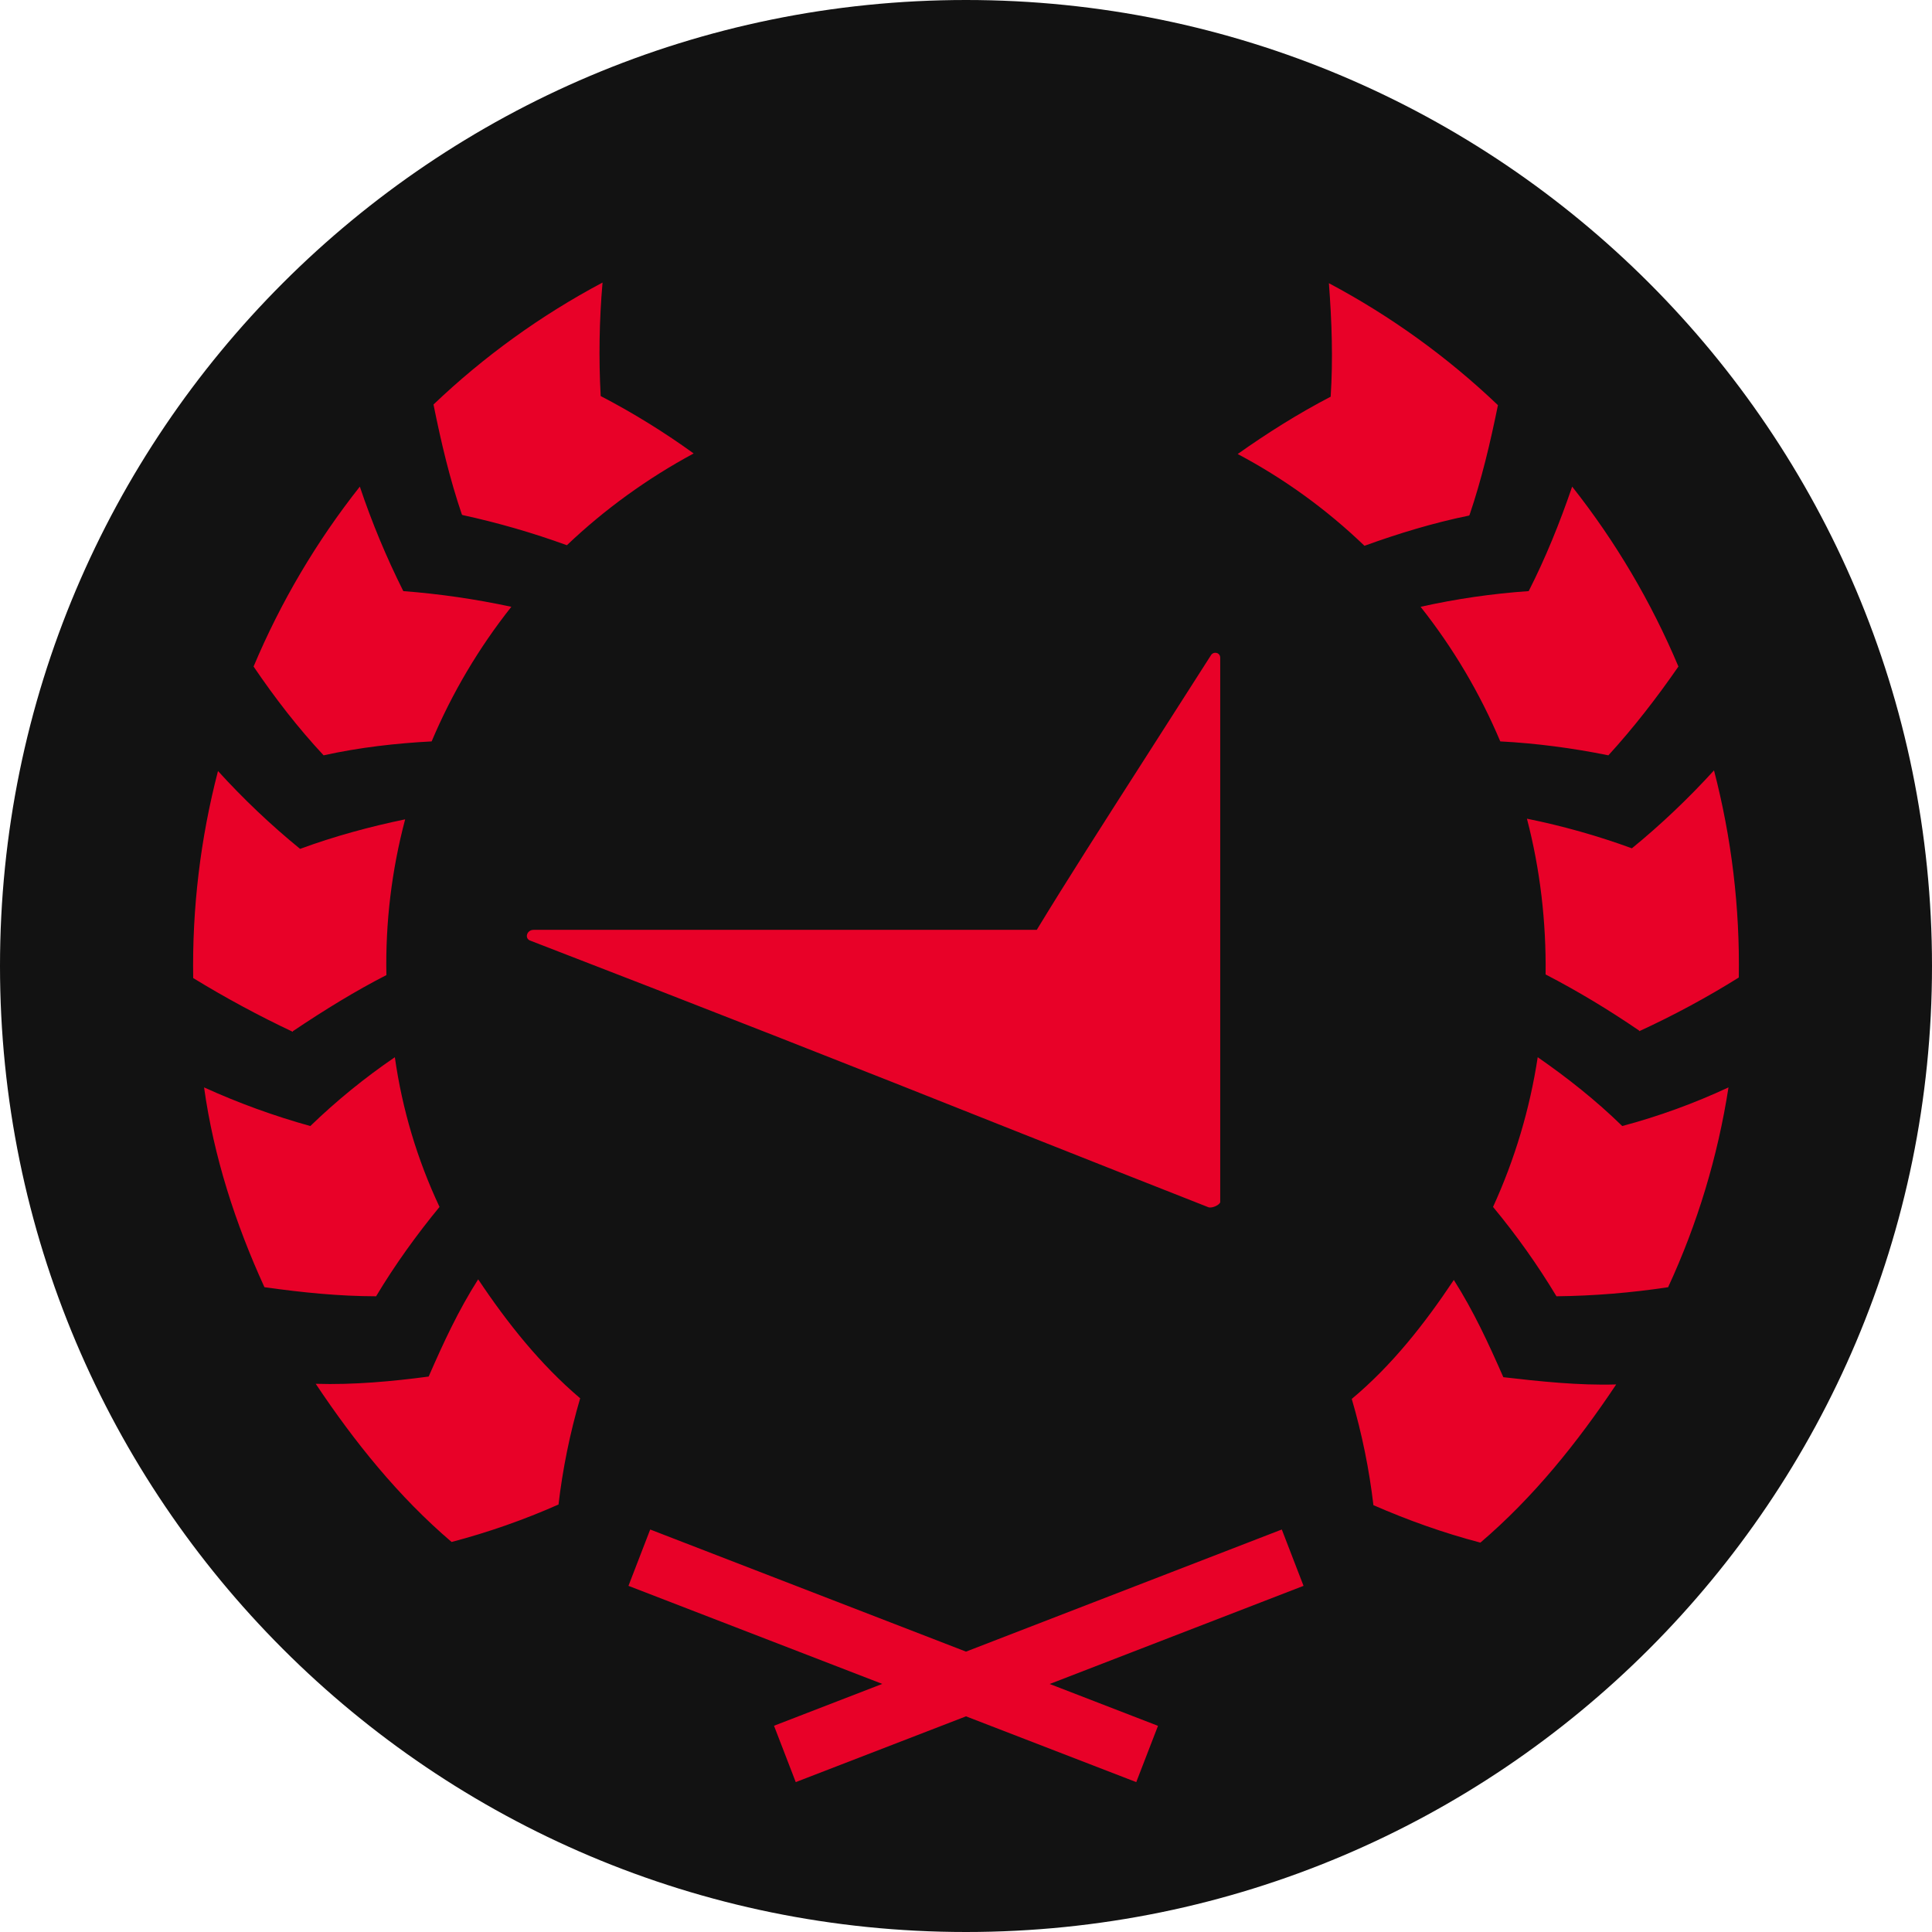
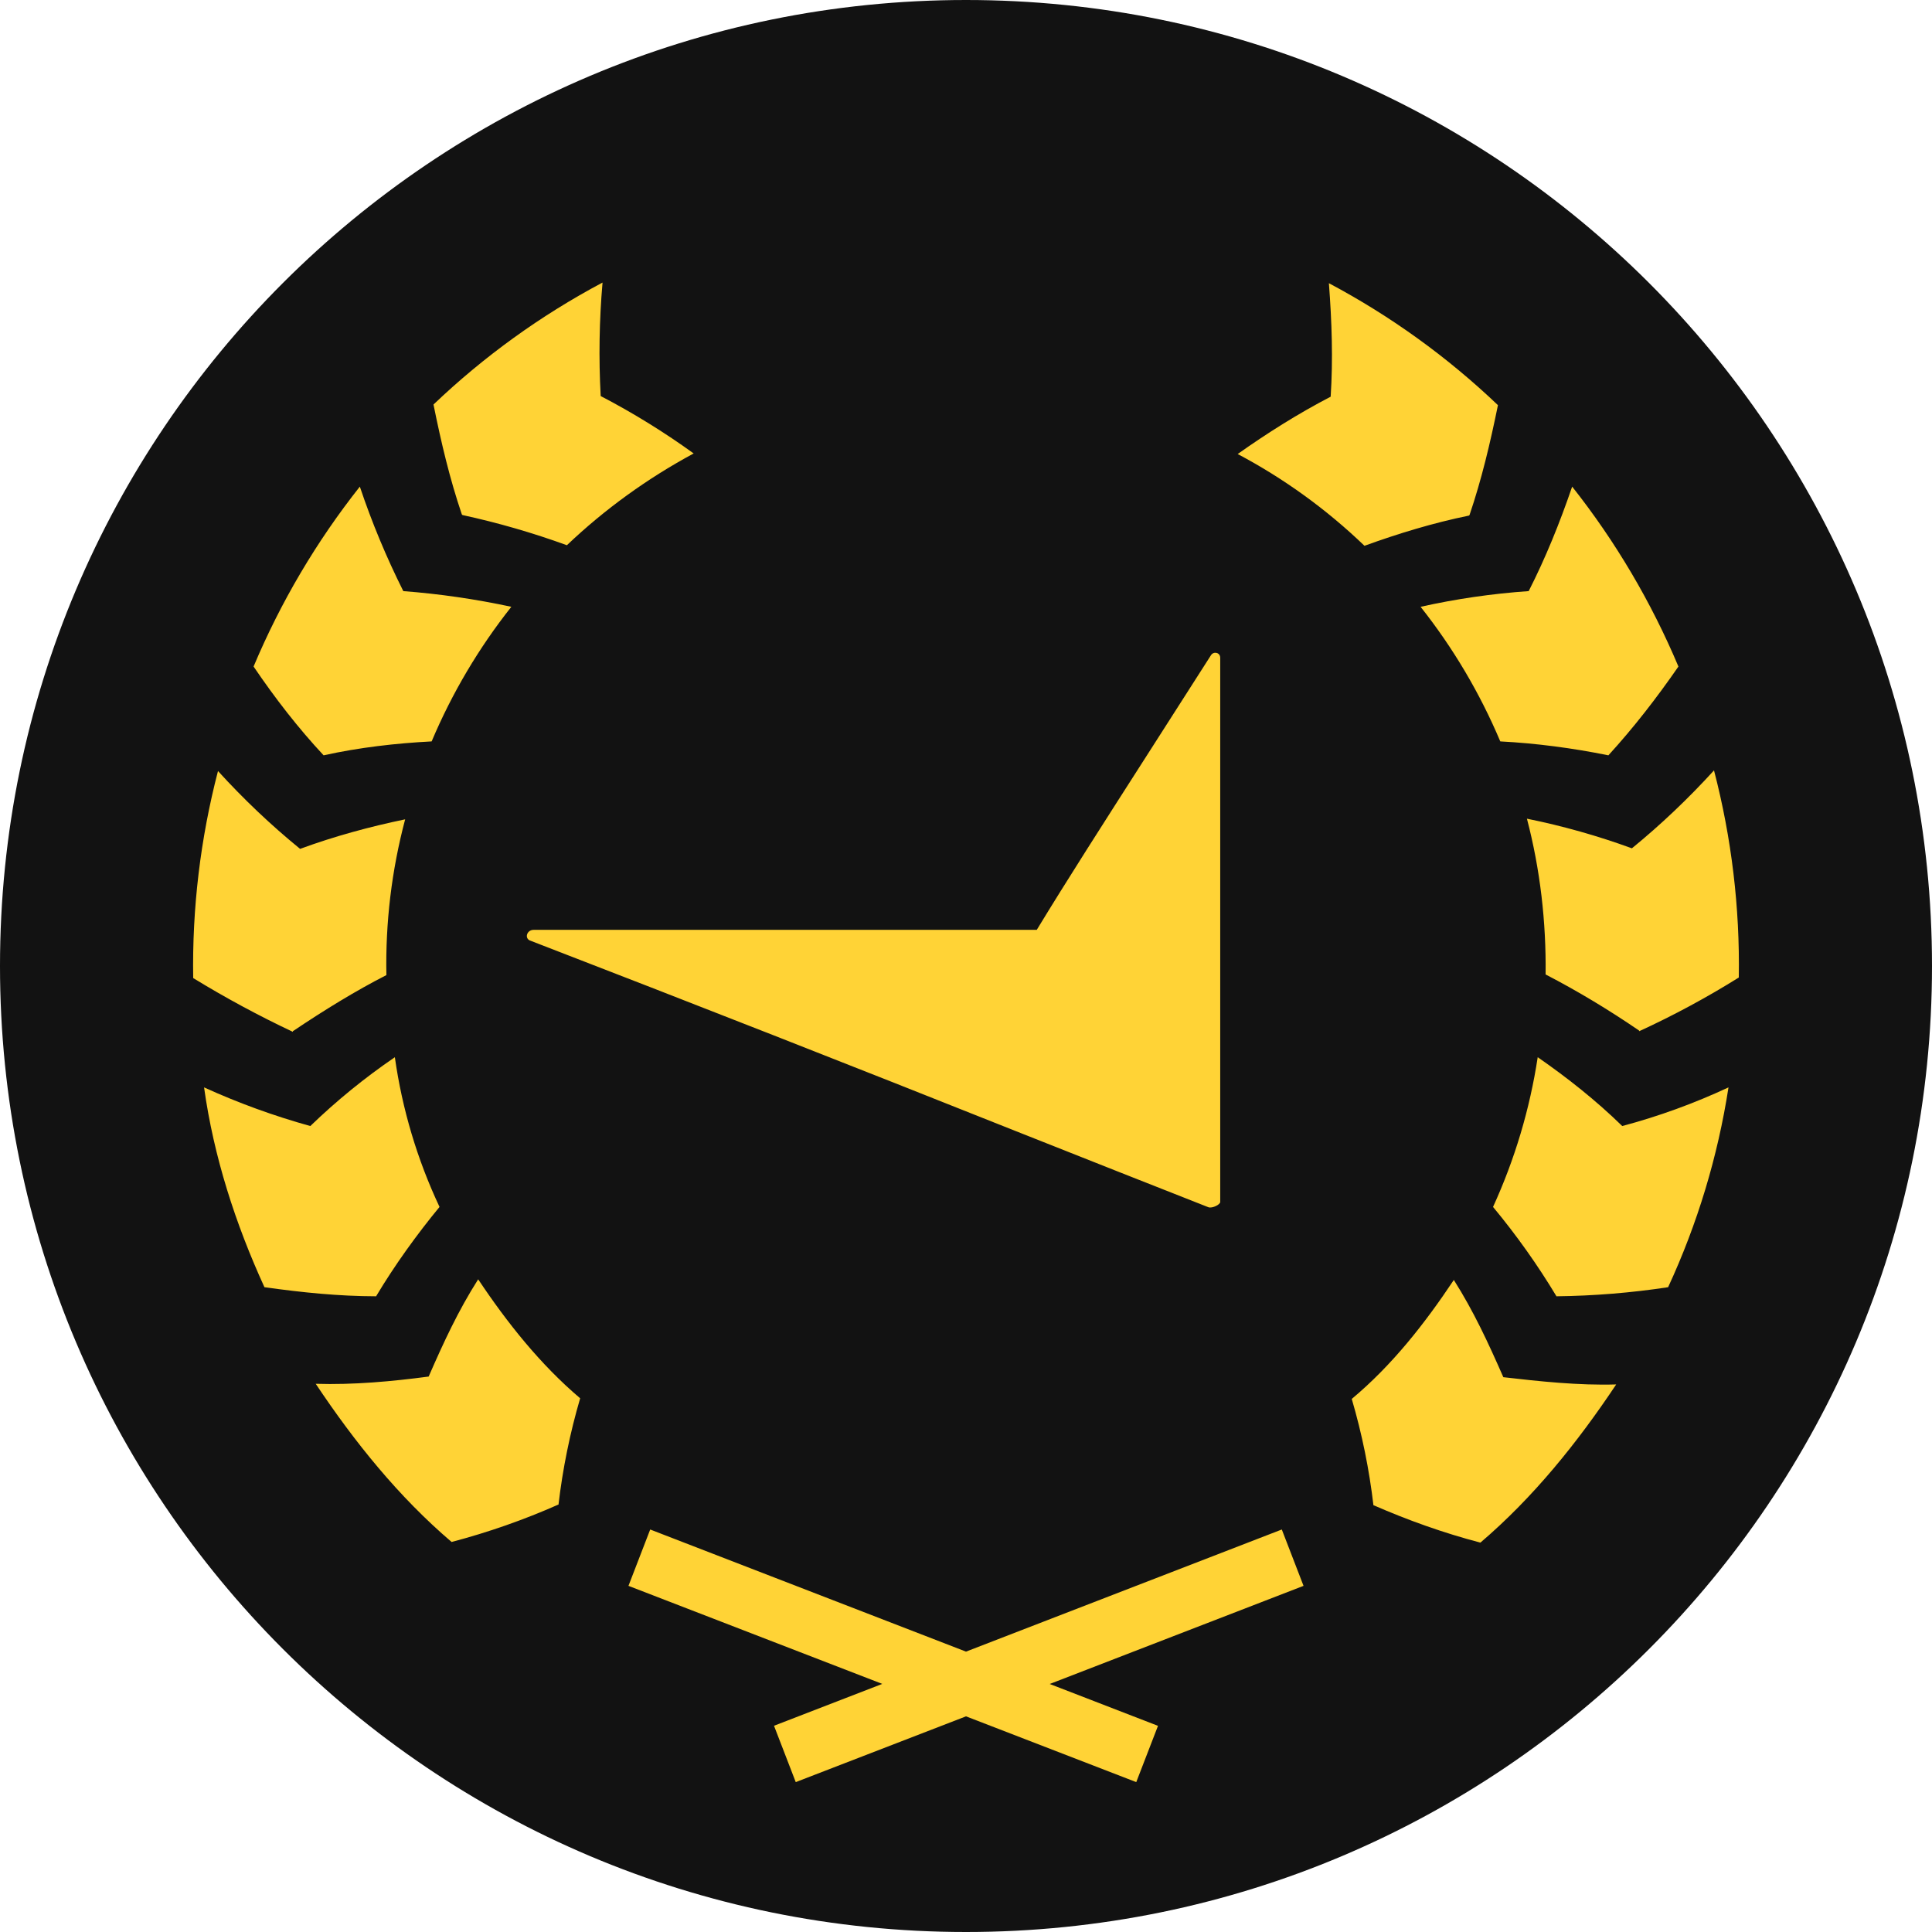
- <svg xmlns="http://www.w3.org/2000/svg" viewBox="0 0 24 24" fill="#e80128" height="48" width="48" class="styles__RawStyledISvg-sc-eaa6324e-1 hYMEjr">
-   <g clip-path="url(#clip0_7619_6076__N00DiUI3)">
+ <svg xmlns="http://www.w3.org/2000/svg" viewBox="0 0 24 24" fill="#FFD336" height="48" width="48" class="styles__RawStyledISvg-sc-eaa6324e-1 hYMEjr">
+   <g clip-path="url(#clip0_7619_6076__gi5V8RQT)">
    <path d="M12 24c6.627 0 12-5.373 12-12S18.627 0 12 0 0 5.373 0 12s5.373 12 12 12" fill="#121212" />
    <path d="M7.042 6.773a10 10 0 00-1.297-.375l-.008-.008c-.15-.442-.255-.885-.352-1.365a9.5 9.5 0 012.1-1.515 10 10 0 00-.023 1.41c.405.21.803.458 1.155.713-.57.307-1.102.69-1.575 1.14m11.213-.375c.15-.443.255-.885.353-1.365a9.5 9.5 0 00-2.1-1.515c.037.487.052.945.022 1.41-.405.21-.795.457-1.155.712a7 7 0 011.575 1.14c.413-.15.855-.285 1.297-.375zM20.85 8.28c-.27.39-.555.758-.87 1.103-.442-.09-.9-.15-1.343-.173a7.2 7.2 0 00-.99-1.672 9 9 0 011.343-.195c.21-.413.383-.84.54-1.298.54.683.982 1.433 1.32 2.235m-.487 4.53a11 11 0 001.237-.667 9.6 9.6 0 00-.308-2.573q-.482.529-1.02.968a9 9 0 00-1.304-.368c.165.63.24 1.283.232 1.935q.587.304 1.163.698zm.36 3.18a10 10 0 01-1.388.113 9 9 0 00-.788-1.11 7 7 0 00.555-1.86c.368.255.728.54 1.05.855a8 8 0 001.32-.48 9.3 9.3 0 01-.75 2.482zm-2.333 3.173c-.458-.12-.9-.278-1.328-.465v.007a8 8 0 00-.27-1.327c.503-.42.908-.938 1.268-1.478.247.39.427.78.615 1.208.45.052.937.104 1.402.09-.48.72-1.027 1.402-1.687 1.965M7.207 17.37a8 8 0 00-.27 1.328v-.008q-.641.284-1.327.465c-.66-.563-1.208-1.245-1.688-1.965.465.015.953-.03 1.403-.09.187-.428.367-.818.615-1.208.36.54.772 1.058 1.267 1.478m-2.535-1.267c.233-.39.51-.773.788-1.11a6.5 6.5 0 01-.555-1.86 8 8 0 00-1.05.855 9 9 0 01-1.32-.48c.12.862.39 1.695.75 2.482.477.067.925.112 1.387.113m.128-3.99c-.382.195-.772.435-1.162.697v.008A13 13 0 012.4 12.15a9.6 9.6 0 01.308-2.572q.482.529 1.02.967c.427-.157.87-.277 1.305-.367a7 7 0 00-.233 1.935m-.78-2.73c.442-.098.9-.15 1.342-.173a7.2 7.2 0 01.99-1.672 10 10 0 00-1.342-.195 10 10 0 01-.54-1.298A9.6 9.6 0 003.15 8.28c.27.398.555.765.87 1.103m9.02 11.536l1.345.52-.27.699L12 21.321l-2.115.817-.27-.7 1.345-.52L7.807 19.7l.27-.7L12 20.517 15.923 19l.27.7zm2.004-12.781c.033-.05.114-.033.114.033v6.76c0 .033-.098.082-.146.066-.663-.26-1.49-.588-2.391-.945a586 586 0 00-6.041-2.37c-.066-.032-.033-.131.048-.131h6.251c.379-.623.8-1.28 1.402-2.22z" />
  </g>
</svg>
